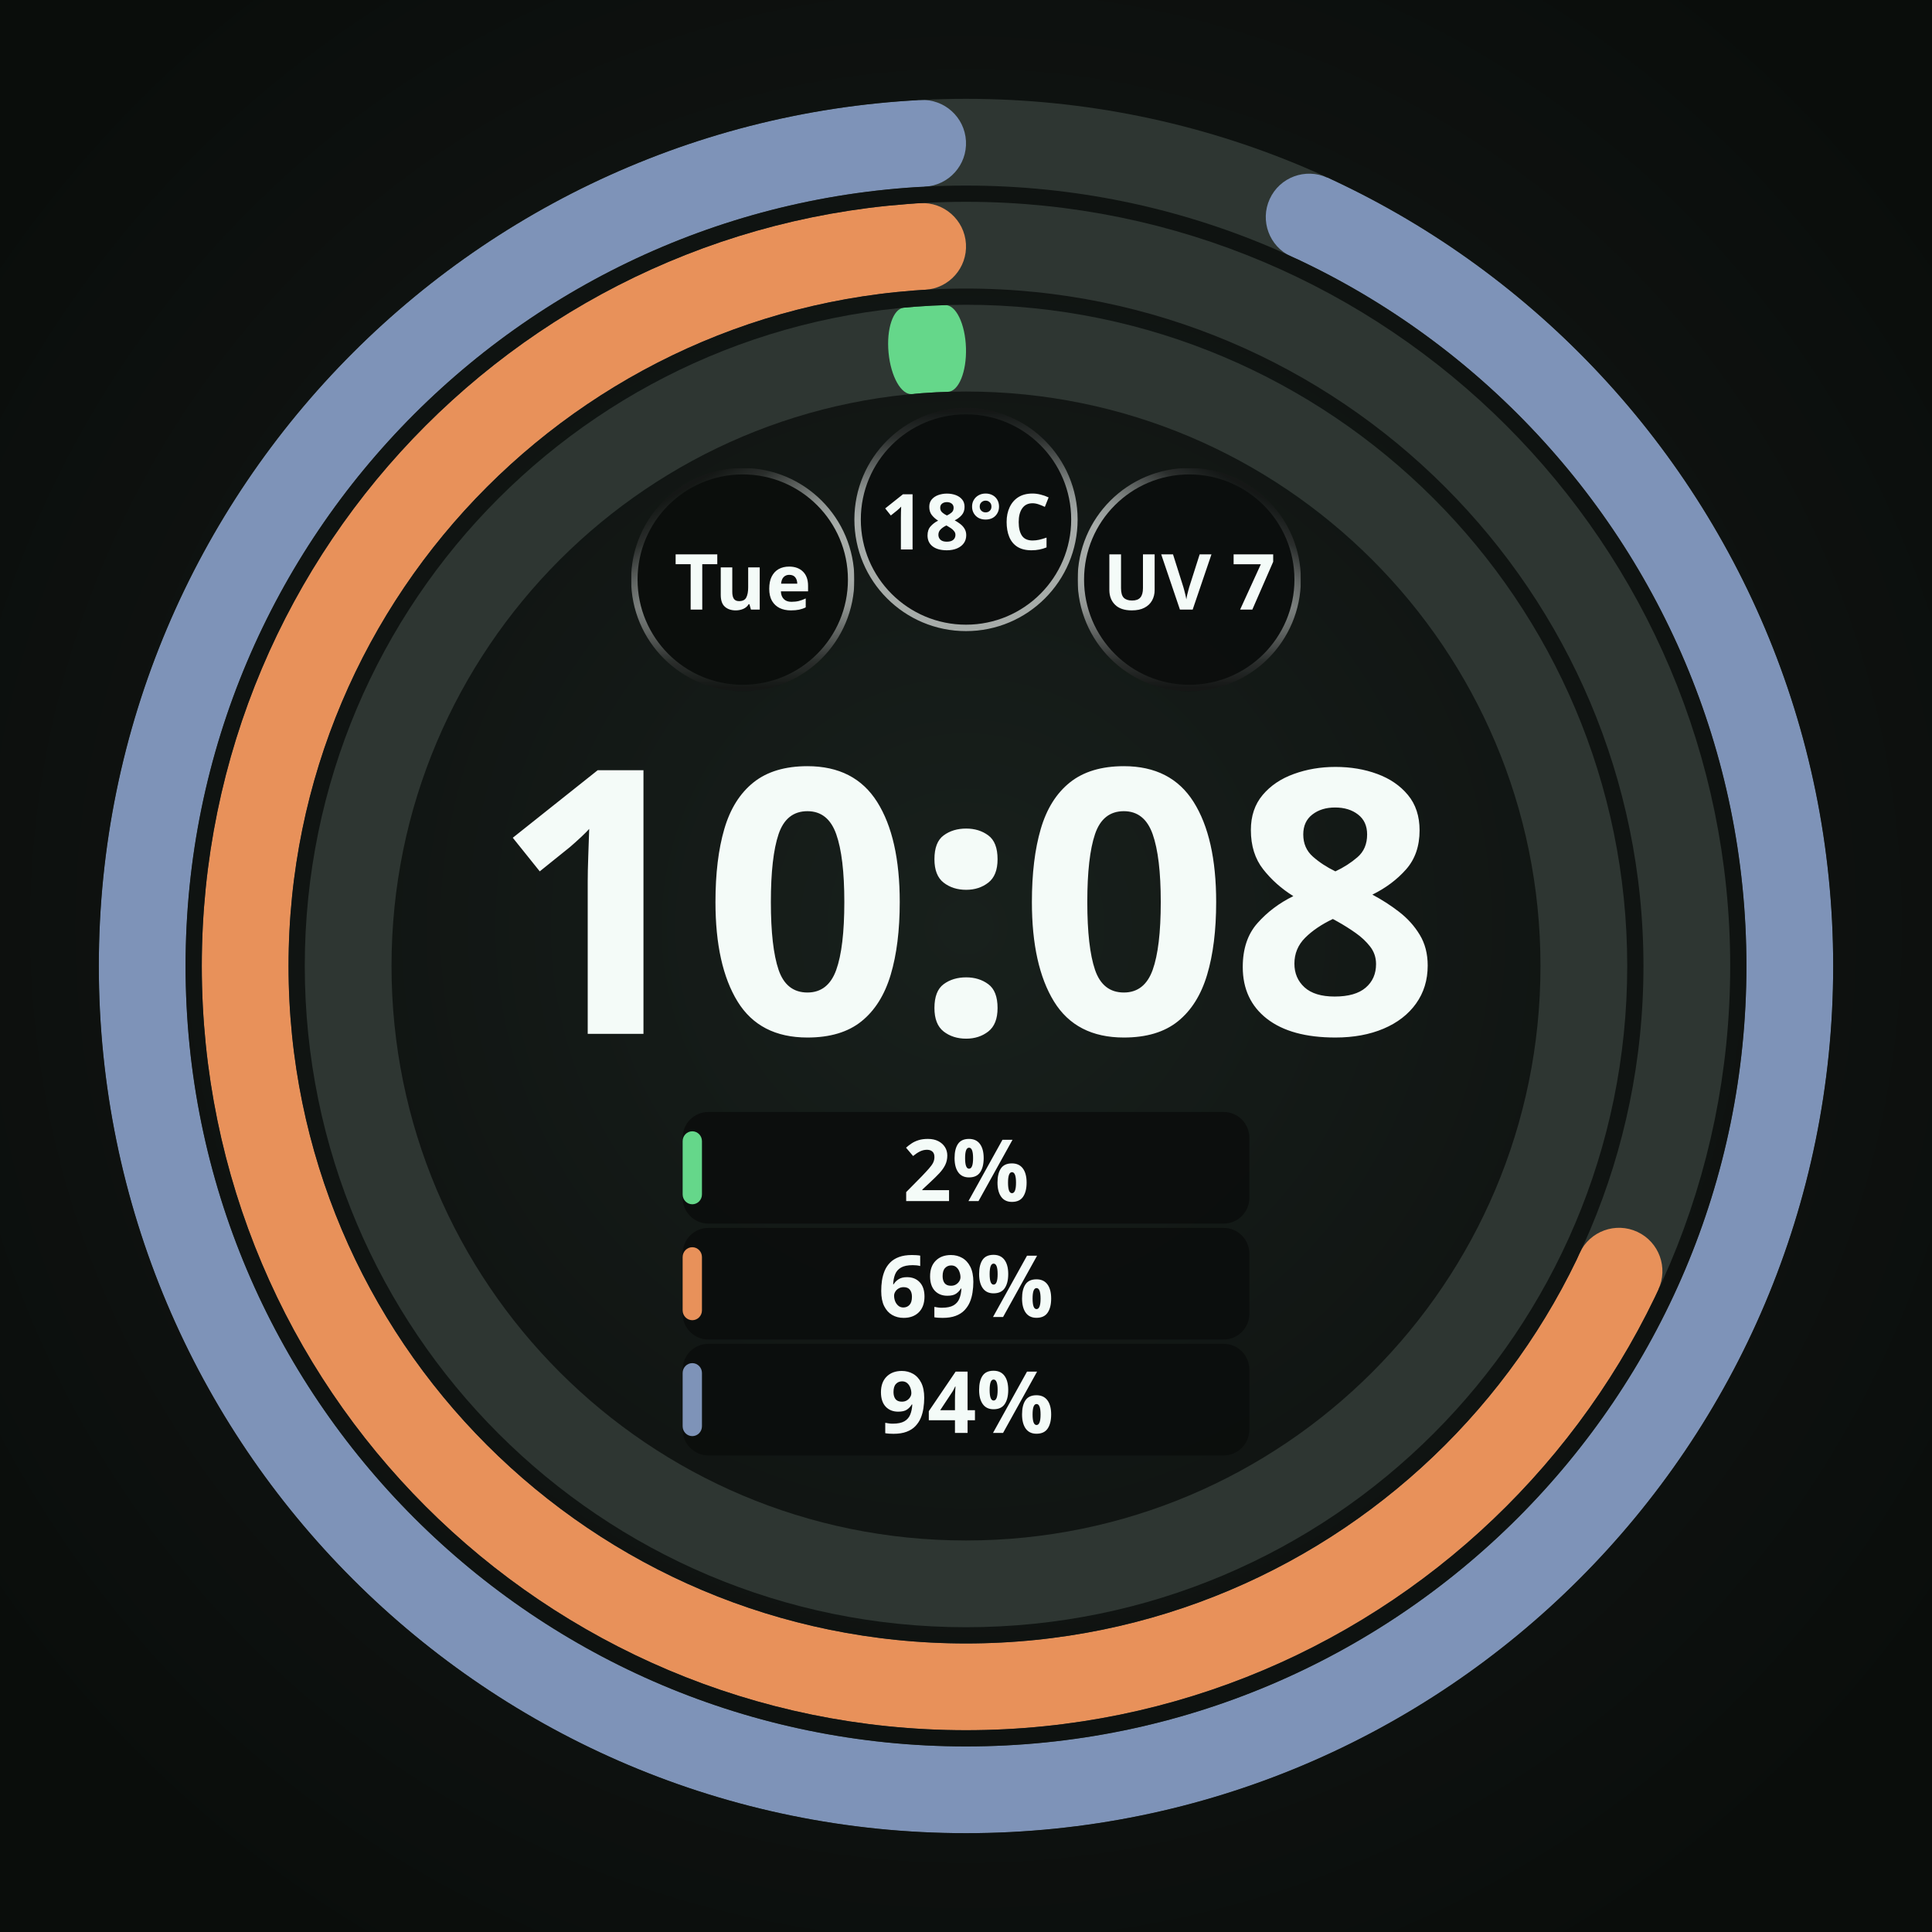
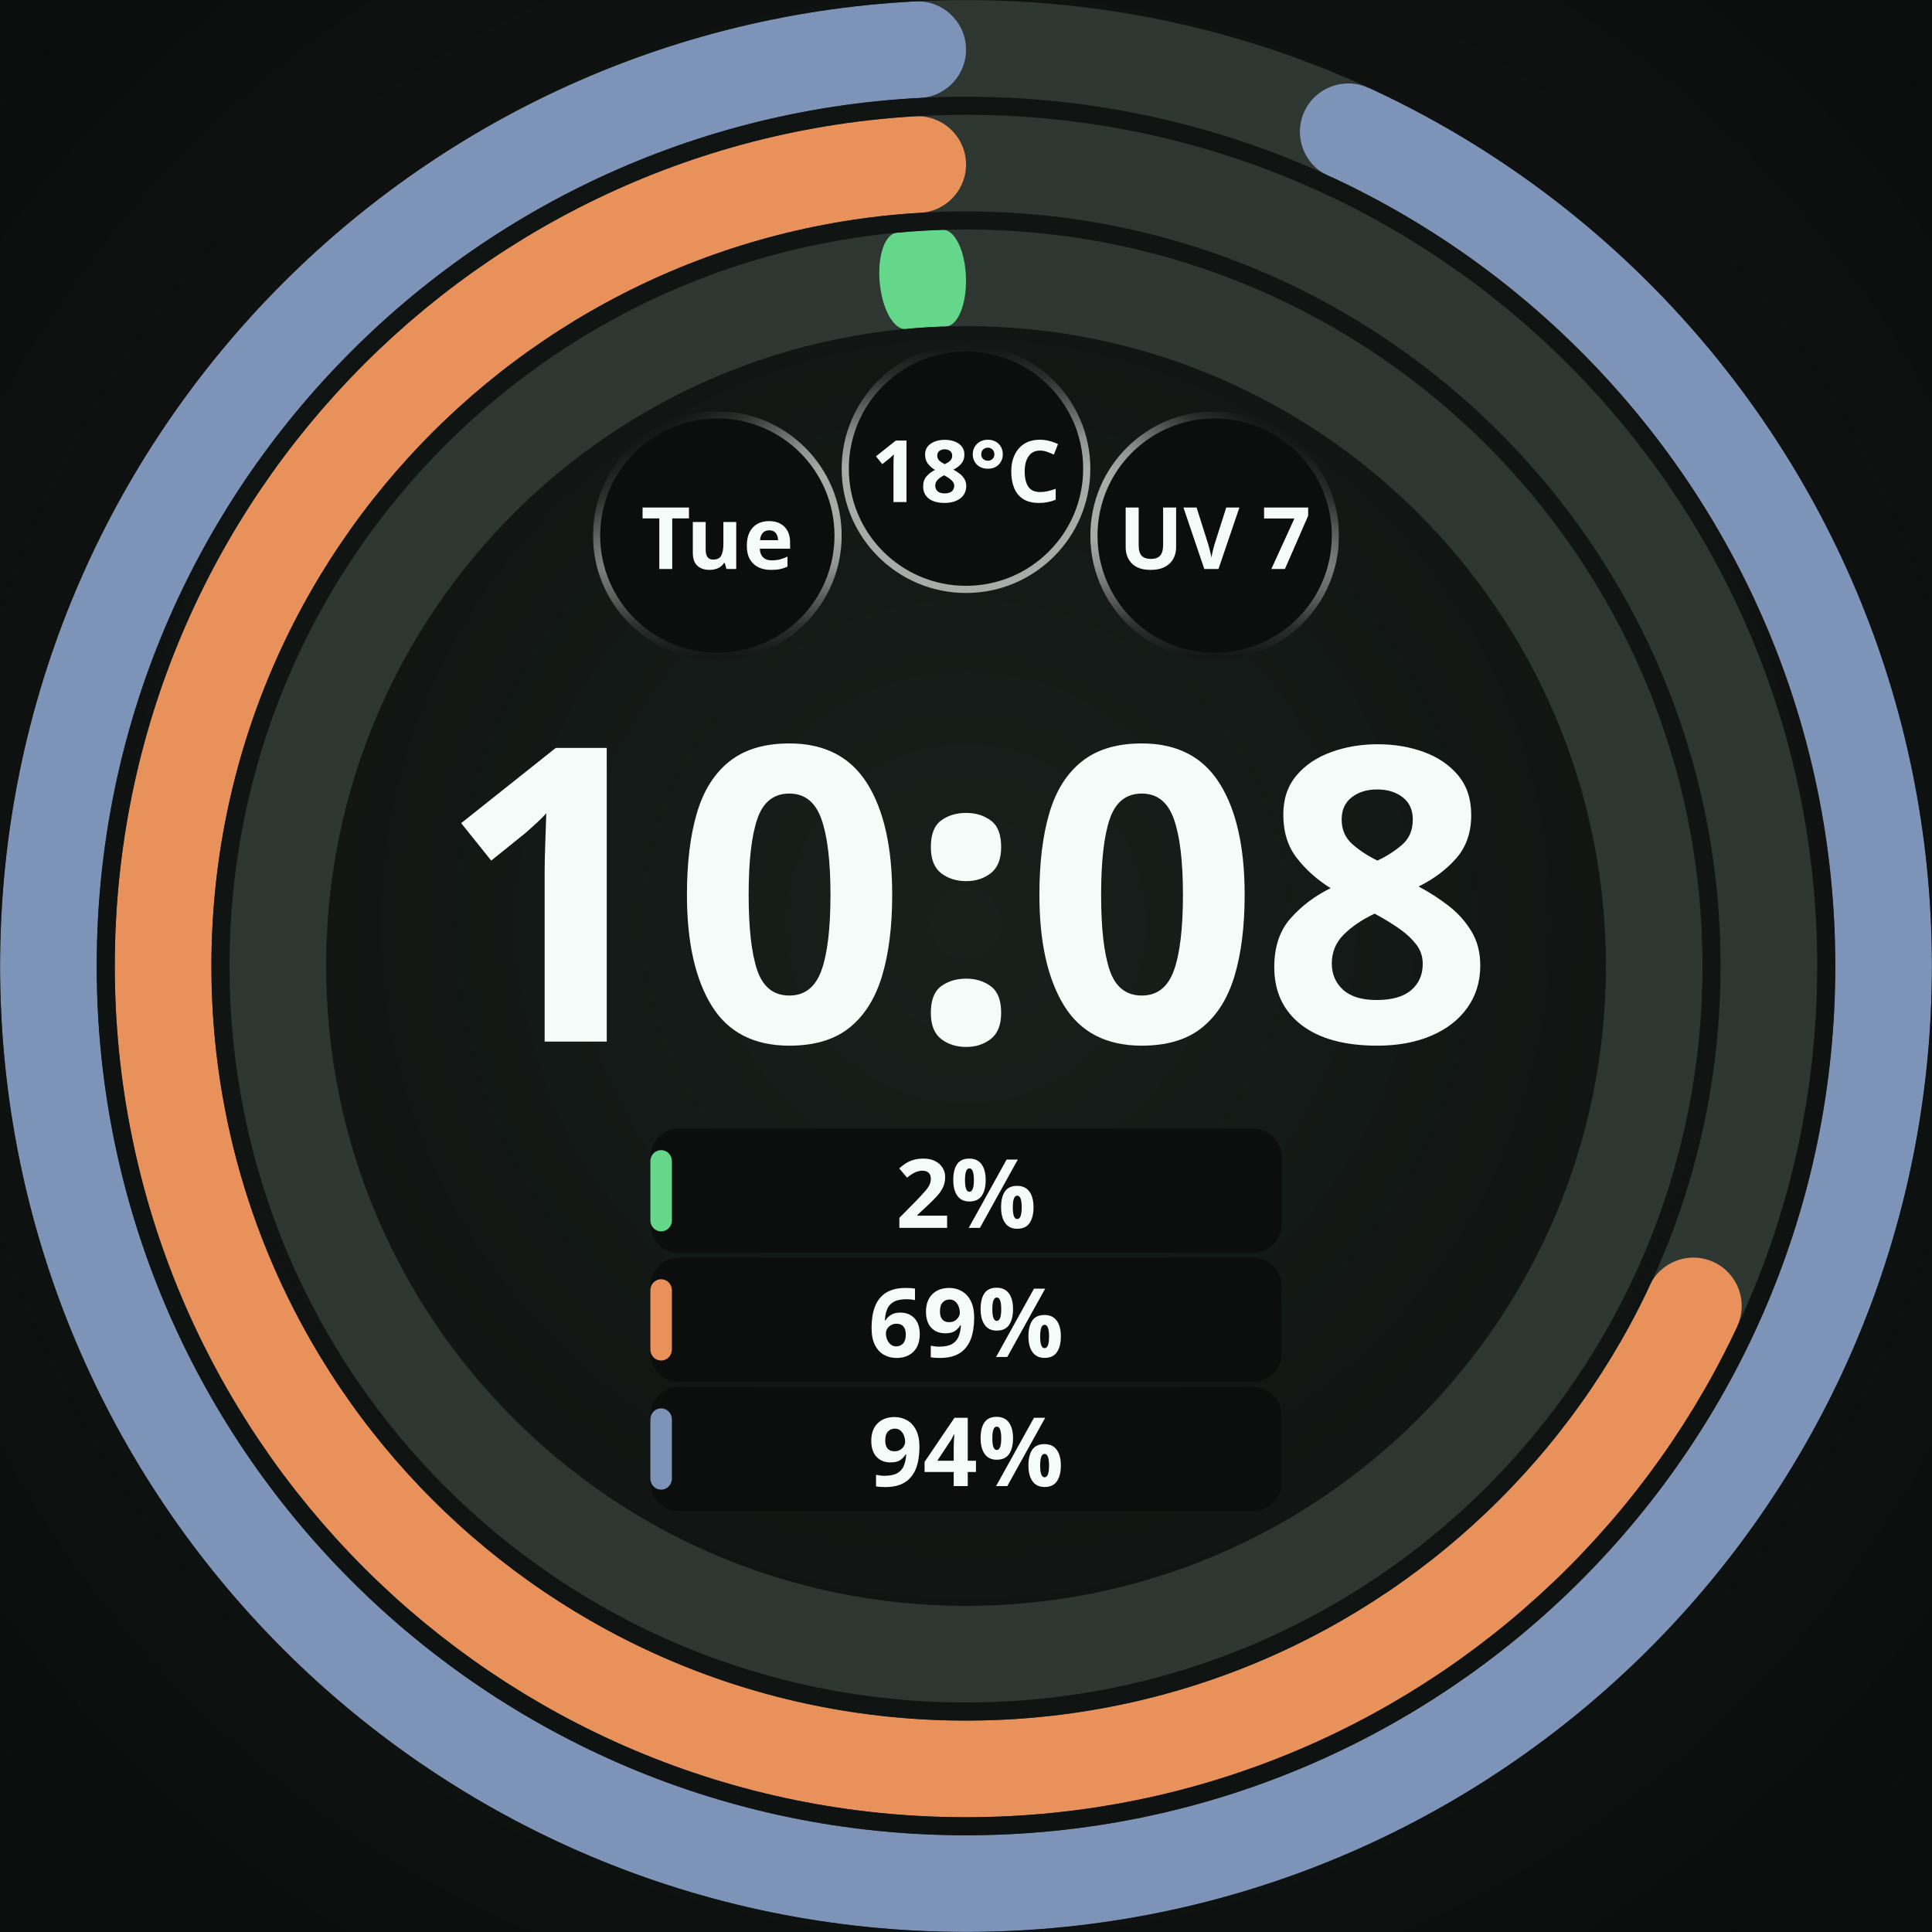
<svg xmlns="http://www.w3.org/2000/svg" width="450" height="450" viewBox="0 0 450 450" role="img" aria-label="Round · 3 providers · 2%, 69%, and 94% remaining">
  <defs>
    <radialGradient id="lift" cx="50%" cy="48%" r="62%">
      <stop offset="0%" stop-color="#18201C" />
      <stop offset="55%" stop-color="#101412" />
      <stop offset="100%" stop-color="#0A0D0B" />
    </radialGradient>
    <radialGradient id="cellRecess" cx="50%" cy="50%" r="50%">
      <stop offset="0%" stop-color="#0B0E0C" />
      <stop offset="55%" stop-color="#0B0E0C" />
      <stop offset="100%" stop-color="#242A27" />
    </radialGradient>
  </defs>
-   <rect width="450" height="450" fill="url(#lift)" />
-   <circle cx="225" cy="225" r="143.91" fill="none" stroke="#2E3632" stroke-width="20.205" />
-   <defs>
-     <mask id="arc-225-225-143.91-20.205000000000002" maskUnits="userSpaceOnUse" x="0" y="0" width="450" height="450">
-       <circle cx="225" cy="225" r="143.91" fill="none" stroke="#ffffff" stroke-width="20.205" stroke-linecap="butt" stroke-dasharray="9.042 904.213" stroke-dashoffset="-890.65" transform="rotate(-90 225 225)" />
-       <ellipse cx="225" cy="81.09" rx="4.515" ry="10.103" fill="#ffffff" transform="rotate(354.6 225 225)" />
-       <ellipse cx="225" cy="81.09" rx="4.515" ry="10.103" fill="#ffffff" transform="rotate(358.2 225 225)" />
-     </mask>
-   </defs>
-   <circle cx="225" cy="225" r="143.91" fill="none" stroke="#65D78A" stroke-width="20.205" mask="url(#arc-225-225-143.91-20.205000000000002)" />
-   <circle cx="225" cy="225" r="167.895" fill="none" stroke="#2E3632" stroke-width="20.205" />
-   <defs>
-     <mask id="arc-225-225-167.89499999999998-20.205000000000002" maskUnits="userSpaceOnUse" x="0" y="0" width="450" height="450">
-       <circle cx="225" cy="225" r="167.895" fill="none" stroke="#ffffff" stroke-width="20.205" stroke-linecap="butt" stroke-dasharray="707.687 1054.915" stroke-dashoffset="-337.126" transform="rotate(-90 225 225)" />
-       <ellipse cx="225" cy="57.105" rx="10.103" ry="10.103" fill="#ffffff" transform="rotate(115.0476 225 225)" />
-       <ellipse cx="225" cy="57.105" rx="10.103" ry="10.103" fill="#ffffff" transform="rotate(356.5524 225 225)" />
-     </mask>
-   </defs>
-   <circle cx="225" cy="225" r="167.895" fill="none" stroke="#E8915A" stroke-width="20.205" mask="url(#arc-225-225-167.89499999999998-20.205000000000002)" />
-   <circle cx="225" cy="225" r="191.88" fill="none" stroke="#2E3632" stroke-width="20.205" />
-   <defs>
-     <mask id="arc-225-225-191.88-20.205000000000002" maskUnits="userSpaceOnUse" x="0" y="0" width="450" height="450">
-       <circle cx="225" cy="225" r="191.88" fill="none" stroke="#ffffff" stroke-width="20.205" stroke-linecap="butt" stroke-dasharray="1113.076 1205.618" stroke-dashoffset="-82.44" transform="rotate(-90 225 225)" />
-       <ellipse cx="225" cy="33.12" rx="10.103" ry="10.103" fill="#ffffff" transform="rotate(24.61663 225 225)" />
-       <ellipse cx="225" cy="33.12" rx="10.103" ry="10.103" fill="#ffffff" transform="rotate(356.9834 225 225)" />
-     </mask>
-   </defs>
-   <circle cx="225" cy="225" r="191.88" fill="none" stroke="#7E93B8" stroke-width="20.205" mask="url(#arc-225-225-191.88-20.205000000000002)" />
-   <circle cx="173.0" cy="135.0" r="26.0" fill="#0B0E0C" />
-   <defs>
-     <linearGradient id="cellRing0" gradientUnits="userSpaceOnUse" x1="185.632" y1="156.863" x2="160.368" y2="113.137">
-       <stop offset="0" stop-color="#F4FBF8" stop-opacity="0.667" />
-       <stop offset="0.5" stop-color="#F4FBF8" stop-opacity="0.667" />
-       <stop offset="0.625" stop-color="#F4FBF8" stop-opacity="0.569" />
-       <stop offset="0.75" stop-color="#F4FBF8" stop-opacity="0.353" />
-       <stop offset="0.875" stop-color="#F4FBF8" stop-opacity="0.137" />
-       <stop offset="1" stop-color="#F4FBF8" stop-opacity="0.039" />
-     </linearGradient>
-     <linearGradient id="cellBottom0" gradientUnits="userSpaceOnUse" x1="173" y1="109.75" x2="173" y2="160.25">
-       <stop offset="0" stop-color="white" stop-opacity="1" />
-       <stop offset="0.5" stop-color="white" stop-opacity="1" />
-       <stop offset="0.625" stop-color="white" stop-opacity="0.855" />
-       <stop offset="0.75" stop-color="white" stop-opacity="0.529" />
-       <stop offset="0.875" stop-color="white" stop-opacity="0.208" />
-       <stop offset="1" stop-color="white" stop-opacity="0.059" />
-     </linearGradient>
-     <mask id="cellBottomMask0" maskUnits="userSpaceOnUse" x="147" y="109" width="52" height="52">
-       <rect x="147" y="109" width="52" height="52" fill="url(#cellBottom0)" />
-     </mask>
-   </defs>
-   <circle cx="173.0" cy="135.0" r="25.25" fill="none" stroke="url(#cellRing0)" stroke-width="1.50" stroke-opacity="1" mask="url(#cellBottomMask0)" />
-   <text x="173.0" y="135.0" text-anchor="middle" dominant-baseline="central" font-family="Noto Sans, sans-serif" font-size="18.0" font-weight="700" fill="#F4FBF8" fill-opacity="1">Tue</text>
-   <circle cx="225.0" cy="121.0" r="26.0" fill="#0B0E0C" fill-opacity="0.92" />
-   <defs>
-     <linearGradient id="cellRing1" gradientUnits="userSpaceOnUse" x1="225" y1="146.25" x2="225" y2="95.75">
-       <stop offset="0" stop-color="#F4FBF8" stop-opacity="0.667" />
-       <stop offset="0.5" stop-color="#F4FBF8" stop-opacity="0.667" />
-       <stop offset="0.625" stop-color="#F4FBF8" stop-opacity="0.569" />
-       <stop offset="0.75" stop-color="#F4FBF8" stop-opacity="0.353" />
-       <stop offset="0.875" stop-color="#F4FBF8" stop-opacity="0.137" />
-       <stop offset="1" stop-color="#F4FBF8" stop-opacity="0.039" />
-     </linearGradient>
-   </defs>
-   <circle cx="225.0" cy="121.0" r="25.25" fill="none" stroke="url(#cellRing1)" stroke-width="1.50" stroke-opacity="1" />
-   <text x="225.0" y="121.0" text-anchor="middle" dominant-baseline="central" font-family="Noto Sans, sans-serif" font-size="18.0" font-weight="700" fill="#F4FBF8" fill-opacity="1">18°C</text>
-   <circle cx="277.0" cy="135.0" r="26.0" fill="#0B0E0C" fill-opacity="0.92" />
-   <defs>
-     <linearGradient id="cellRing2" gradientUnits="userSpaceOnUse" x1="264.368" y1="156.863" x2="289.632" y2="113.137">
-       <stop offset="0" stop-color="#F4FBF8" stop-opacity="0.667" />
-       <stop offset="0.5" stop-color="#F4FBF8" stop-opacity="0.667" />
-       <stop offset="0.625" stop-color="#F4FBF8" stop-opacity="0.569" />
-       <stop offset="0.75" stop-color="#F4FBF8" stop-opacity="0.353" />
-       <stop offset="0.875" stop-color="#F4FBF8" stop-opacity="0.137" />
-       <stop offset="1" stop-color="#F4FBF8" stop-opacity="0.039" />
-     </linearGradient>
-     <linearGradient id="cellBottom2" gradientUnits="userSpaceOnUse" x1="277" y1="109.75" x2="277" y2="160.25">
-       <stop offset="0" stop-color="white" stop-opacity="1" />
-       <stop offset="0.5" stop-color="white" stop-opacity="1" />
-       <stop offset="0.625" stop-color="white" stop-opacity="0.855" />
-       <stop offset="0.75" stop-color="white" stop-opacity="0.529" />
-       <stop offset="0.875" stop-color="white" stop-opacity="0.208" />
-       <stop offset="1" stop-color="white" stop-opacity="0.059" />
-     </linearGradient>
-     <mask id="cellBottomMask2" maskUnits="userSpaceOnUse" x="251" y="109" width="52" height="52">
-       <rect x="251" y="109" width="52" height="52" fill="url(#cellBottom2)" />
-     </mask>
-   </defs>
-   <circle cx="277.0" cy="135.0" r="25.25" fill="none" stroke="url(#cellRing2)" stroke-width="1.50" stroke-opacity="1" mask="url(#cellBottomMask2)" />
-   <text x="277.0" y="135.0" text-anchor="middle" dominant-baseline="central" font-family="Noto Sans, sans-serif" font-size="18.0" font-weight="700" fill="#F4FBF8" fill-opacity="1">UV 7</text>
-   <text x="225" y="240.8" text-anchor="middle" font-family="Noto Sans, sans-serif" font-size="86.0" font-weight="700" fill="#F4FBF8">10:08</text>
-   <rect x="159.0" y="259.0" width="132.0" height="26.0" rx="6.0" fill="#0B0E0C" fill-opacity="0.92" />
-   <rect x="159.0" y="263.5" width="4.5" height="17.0" rx="2.3" fill="#65D78A" />
-   <text x="225.0" y="272.0" text-anchor="middle" dominant-baseline="central" font-family="Noto Sans, sans-serif" font-size="20.0" font-weight="700" fill="#F4FBF8">2%</text>
-   <rect x="159.0" y="286.0" width="132.0" height="26.0" rx="6.0" fill="#0B0E0C" fill-opacity="0.92" />
-   <rect x="159.0" y="290.5" width="4.5" height="17.0" rx="2.3" fill="#E8915A" />
-   <text x="225.0" y="299.0" text-anchor="middle" dominant-baseline="central" font-family="Noto Sans, sans-serif" font-size="20.0" font-weight="700" fill="#F4FBF8">69%</text>
-   <rect x="159.0" y="313.0" width="132.0" height="26.0" rx="6.0" fill="#0B0E0C" fill-opacity="0.92" />
-   <rect x="159.0" y="317.5" width="4.5" height="17.0" rx="2.3" fill="#7E93B8" />
-   <text x="225.0" y="326.0" text-anchor="middle" dominant-baseline="central" font-family="Noto Sans, sans-serif" font-size="20.0" font-weight="700" fill="#F4FBF8">94%</text>
+   <g id="composition" transform="translate(225 225) scale(1.113861) translate(-225 -225)">
+     <rect width="450" height="450" fill="url(#lift)" />
+     <circle cx="225" cy="225" r="143.91" fill="none" stroke="#2E3632" stroke-width="20.205" />
+     <defs>
+       <mask id="arc-225-225-143.91-20.205000000000002" maskUnits="userSpaceOnUse" x="0" y="0" width="450" height="450">
+         <circle cx="225" cy="225" r="143.91" fill="none" stroke="#ffffff" stroke-width="20.205" stroke-linecap="butt" stroke-dasharray="9.042 904.213" stroke-dashoffset="-890.65" transform="rotate(-90 225 225)" />
+         <ellipse cx="225" cy="81.09" rx="4.515" ry="10.103" fill="#ffffff" transform="rotate(354.6 225 225)" />
+         <ellipse cx="225" cy="81.09" rx="4.515" ry="10.103" fill="#ffffff" transform="rotate(358.2 225 225)" />
+       </mask>
+     </defs>
+     <circle cx="225" cy="225" r="143.91" fill="none" stroke="#65D78A" stroke-width="20.205" mask="url(#arc-225-225-143.91-20.205000000000002)" />
+     <circle cx="225" cy="225" r="167.895" fill="none" stroke="#2E3632" stroke-width="20.205" />
+     <defs>
+       <mask id="arc-225-225-167.89499999999998-20.205000000000002" maskUnits="userSpaceOnUse" x="0" y="0" width="450" height="450">
+         <circle cx="225" cy="225" r="167.895" fill="none" stroke="#ffffff" stroke-width="20.205" stroke-linecap="butt" stroke-dasharray="707.687 1054.915" stroke-dashoffset="-337.126" transform="rotate(-90 225 225)" />
+         <ellipse cx="225" cy="57.105" rx="10.103" ry="10.103" fill="#ffffff" transform="rotate(115.0476 225 225)" />
+         <ellipse cx="225" cy="57.105" rx="10.103" ry="10.103" fill="#ffffff" transform="rotate(356.5524 225 225)" />
+       </mask>
+     </defs>
+     <circle cx="225" cy="225" r="167.895" fill="none" stroke="#E8915A" stroke-width="20.205" mask="url(#arc-225-225-167.89499999999998-20.205000000000002)" />
+     <circle cx="225" cy="225" r="191.88" fill="none" stroke="#2E3632" stroke-width="20.205" />
+     <defs>
+       <mask id="arc-225-225-191.88-20.205000000000002" maskUnits="userSpaceOnUse" x="0" y="0" width="450" height="450">
+         <circle cx="225" cy="225" r="191.88" fill="none" stroke="#ffffff" stroke-width="20.205" stroke-linecap="butt" stroke-dasharray="1113.076 1205.618" stroke-dashoffset="-82.44" transform="rotate(-90 225 225)" />
+         <ellipse cx="225" cy="33.12" rx="10.103" ry="10.103" fill="#ffffff" transform="rotate(24.61663 225 225)" />
+         <ellipse cx="225" cy="33.12" rx="10.103" ry="10.103" fill="#ffffff" transform="rotate(356.9834 225 225)" />
+       </mask>
+     </defs>
+     <circle cx="225" cy="225" r="191.88" fill="none" stroke="#7E93B8" stroke-width="20.205" mask="url(#arc-225-225-191.88-20.205000000000002)" />
+     <circle cx="173.0" cy="135.0" r="26.0" fill="#0B0E0C" />
+     <defs>
+       <linearGradient id="cellRing0" gradientUnits="userSpaceOnUse" x1="185.632" y1="156.863" x2="160.368" y2="113.137">
+         <stop offset="0" stop-color="#F4FBF8" stop-opacity="0.667" />
+         <stop offset="0.5" stop-color="#F4FBF8" stop-opacity="0.667" />
+         <stop offset="0.625" stop-color="#F4FBF8" stop-opacity="0.569" />
+         <stop offset="0.75" stop-color="#F4FBF8" stop-opacity="0.353" />
+         <stop offset="0.875" stop-color="#F4FBF8" stop-opacity="0.137" />
+         <stop offset="1" stop-color="#F4FBF8" stop-opacity="0.039" />
+       </linearGradient>
+       <linearGradient id="cellBottom0" gradientUnits="userSpaceOnUse" x1="173" y1="109.75" x2="173" y2="160.25">
+         <stop offset="0" stop-color="white" stop-opacity="1" />
+         <stop offset="0.5" stop-color="white" stop-opacity="1" />
+         <stop offset="0.625" stop-color="white" stop-opacity="0.855" />
+         <stop offset="0.75" stop-color="white" stop-opacity="0.529" />
+         <stop offset="0.875" stop-color="white" stop-opacity="0.208" />
+         <stop offset="1" stop-color="white" stop-opacity="0.059" />
+       </linearGradient>
+       <mask id="cellBottomMask0" maskUnits="userSpaceOnUse" x="147" y="109" width="52" height="52">
+         <rect x="147" y="109" width="52" height="52" fill="url(#cellBottom0)" />
+       </mask>
+     </defs>
+     <circle cx="173.0" cy="135.0" r="25.25" fill="none" stroke="url(#cellRing0)" stroke-width="1.50" stroke-opacity="1" mask="url(#cellBottomMask0)" />
+     <text x="173.0" y="135.0" text-anchor="middle" dominant-baseline="central" font-family="Noto Sans, sans-serif" font-size="18.0" font-weight="700" fill="#F4FBF8" fill-opacity="1">Tue</text>
+     <circle cx="225.0" cy="121.0" r="26.0" fill="#0B0E0C" fill-opacity="0.92" />
+     <defs>
+       <linearGradient id="cellRing1" gradientUnits="userSpaceOnUse" x1="225" y1="146.25" x2="225" y2="95.75">
+         <stop offset="0" stop-color="#F4FBF8" stop-opacity="0.667" />
+         <stop offset="0.5" stop-color="#F4FBF8" stop-opacity="0.667" />
+         <stop offset="0.625" stop-color="#F4FBF8" stop-opacity="0.569" />
+         <stop offset="0.75" stop-color="#F4FBF8" stop-opacity="0.353" />
+         <stop offset="0.875" stop-color="#F4FBF8" stop-opacity="0.137" />
+         <stop offset="1" stop-color="#F4FBF8" stop-opacity="0.039" />
+       </linearGradient>
+     </defs>
+     <circle cx="225.0" cy="121.0" r="25.25" fill="none" stroke="url(#cellRing1)" stroke-width="1.50" stroke-opacity="1" />
+     <text x="225.0" y="121.0" text-anchor="middle" dominant-baseline="central" font-family="Noto Sans, sans-serif" font-size="18.0" font-weight="700" fill="#F4FBF8" fill-opacity="1">18°C</text>
+     <circle cx="277.0" cy="135.0" r="26.0" fill="#0B0E0C" fill-opacity="0.92" />
+     <defs>
+       <linearGradient id="cellRing2" gradientUnits="userSpaceOnUse" x1="264.368" y1="156.863" x2="289.632" y2="113.137">
+         <stop offset="0" stop-color="#F4FBF8" stop-opacity="0.667" />
+         <stop offset="0.5" stop-color="#F4FBF8" stop-opacity="0.667" />
+         <stop offset="0.625" stop-color="#F4FBF8" stop-opacity="0.569" />
+         <stop offset="0.75" stop-color="#F4FBF8" stop-opacity="0.353" />
+         <stop offset="0.875" stop-color="#F4FBF8" stop-opacity="0.137" />
+         <stop offset="1" stop-color="#F4FBF8" stop-opacity="0.039" />
+       </linearGradient>
+       <linearGradient id="cellBottom2" gradientUnits="userSpaceOnUse" x1="277" y1="109.75" x2="277" y2="160.25">
+         <stop offset="0" stop-color="white" stop-opacity="1" />
+         <stop offset="0.5" stop-color="white" stop-opacity="1" />
+         <stop offset="0.625" stop-color="white" stop-opacity="0.855" />
+         <stop offset="0.75" stop-color="white" stop-opacity="0.529" />
+         <stop offset="0.875" stop-color="white" stop-opacity="0.208" />
+         <stop offset="1" stop-color="white" stop-opacity="0.059" />
+       </linearGradient>
+       <mask id="cellBottomMask2" maskUnits="userSpaceOnUse" x="251" y="109" width="52" height="52">
+         <rect x="251" y="109" width="52" height="52" fill="url(#cellBottom2)" />
+       </mask>
+     </defs>
+     <circle cx="277.0" cy="135.0" r="25.25" fill="none" stroke="url(#cellRing2)" stroke-width="1.50" stroke-opacity="1" mask="url(#cellBottomMask2)" />
+     <text x="277.0" y="135.0" text-anchor="middle" dominant-baseline="central" font-family="Noto Sans, sans-serif" font-size="18.0" font-weight="700" fill="#F4FBF8" fill-opacity="1">UV 7</text>
+     <text x="225" y="240.8" text-anchor="middle" font-family="Noto Sans, sans-serif" font-size="86.0" font-weight="700" fill="#F4FBF8">10:08</text>
+     <rect x="159.0" y="259.0" width="132.0" height="26.0" rx="6.0" fill="#0B0E0C" fill-opacity="0.92" />
+     <rect x="159.0" y="263.5" width="4.5" height="17.0" rx="2.3" fill="#65D78A" />
+     <text x="225.0" y="272.0" text-anchor="middle" dominant-baseline="central" font-family="Noto Sans, sans-serif" font-size="20.0" font-weight="700" fill="#F4FBF8">2%</text>
+     <rect x="159.0" y="286.0" width="132.0" height="26.0" rx="6.0" fill="#0B0E0C" fill-opacity="0.92" />
+     <rect x="159.0" y="290.5" width="4.5" height="17.0" rx="2.3" fill="#E8915A" />
+     <text x="225.0" y="299.0" text-anchor="middle" dominant-baseline="central" font-family="Noto Sans, sans-serif" font-size="20.0" font-weight="700" fill="#F4FBF8">69%</text>
+     <rect x="159.0" y="313.0" width="132.0" height="26.0" rx="6.0" fill="#0B0E0C" fill-opacity="0.92" />
+     <rect x="159.0" y="317.5" width="4.5" height="17.0" rx="2.3" fill="#7E93B8" />
+     <text x="225.0" y="326.0" text-anchor="middle" dominant-baseline="central" font-family="Noto Sans, sans-serif" font-size="20.0" font-weight="700" fill="#F4FBF8">94%</text>
+   </g>
</svg>
